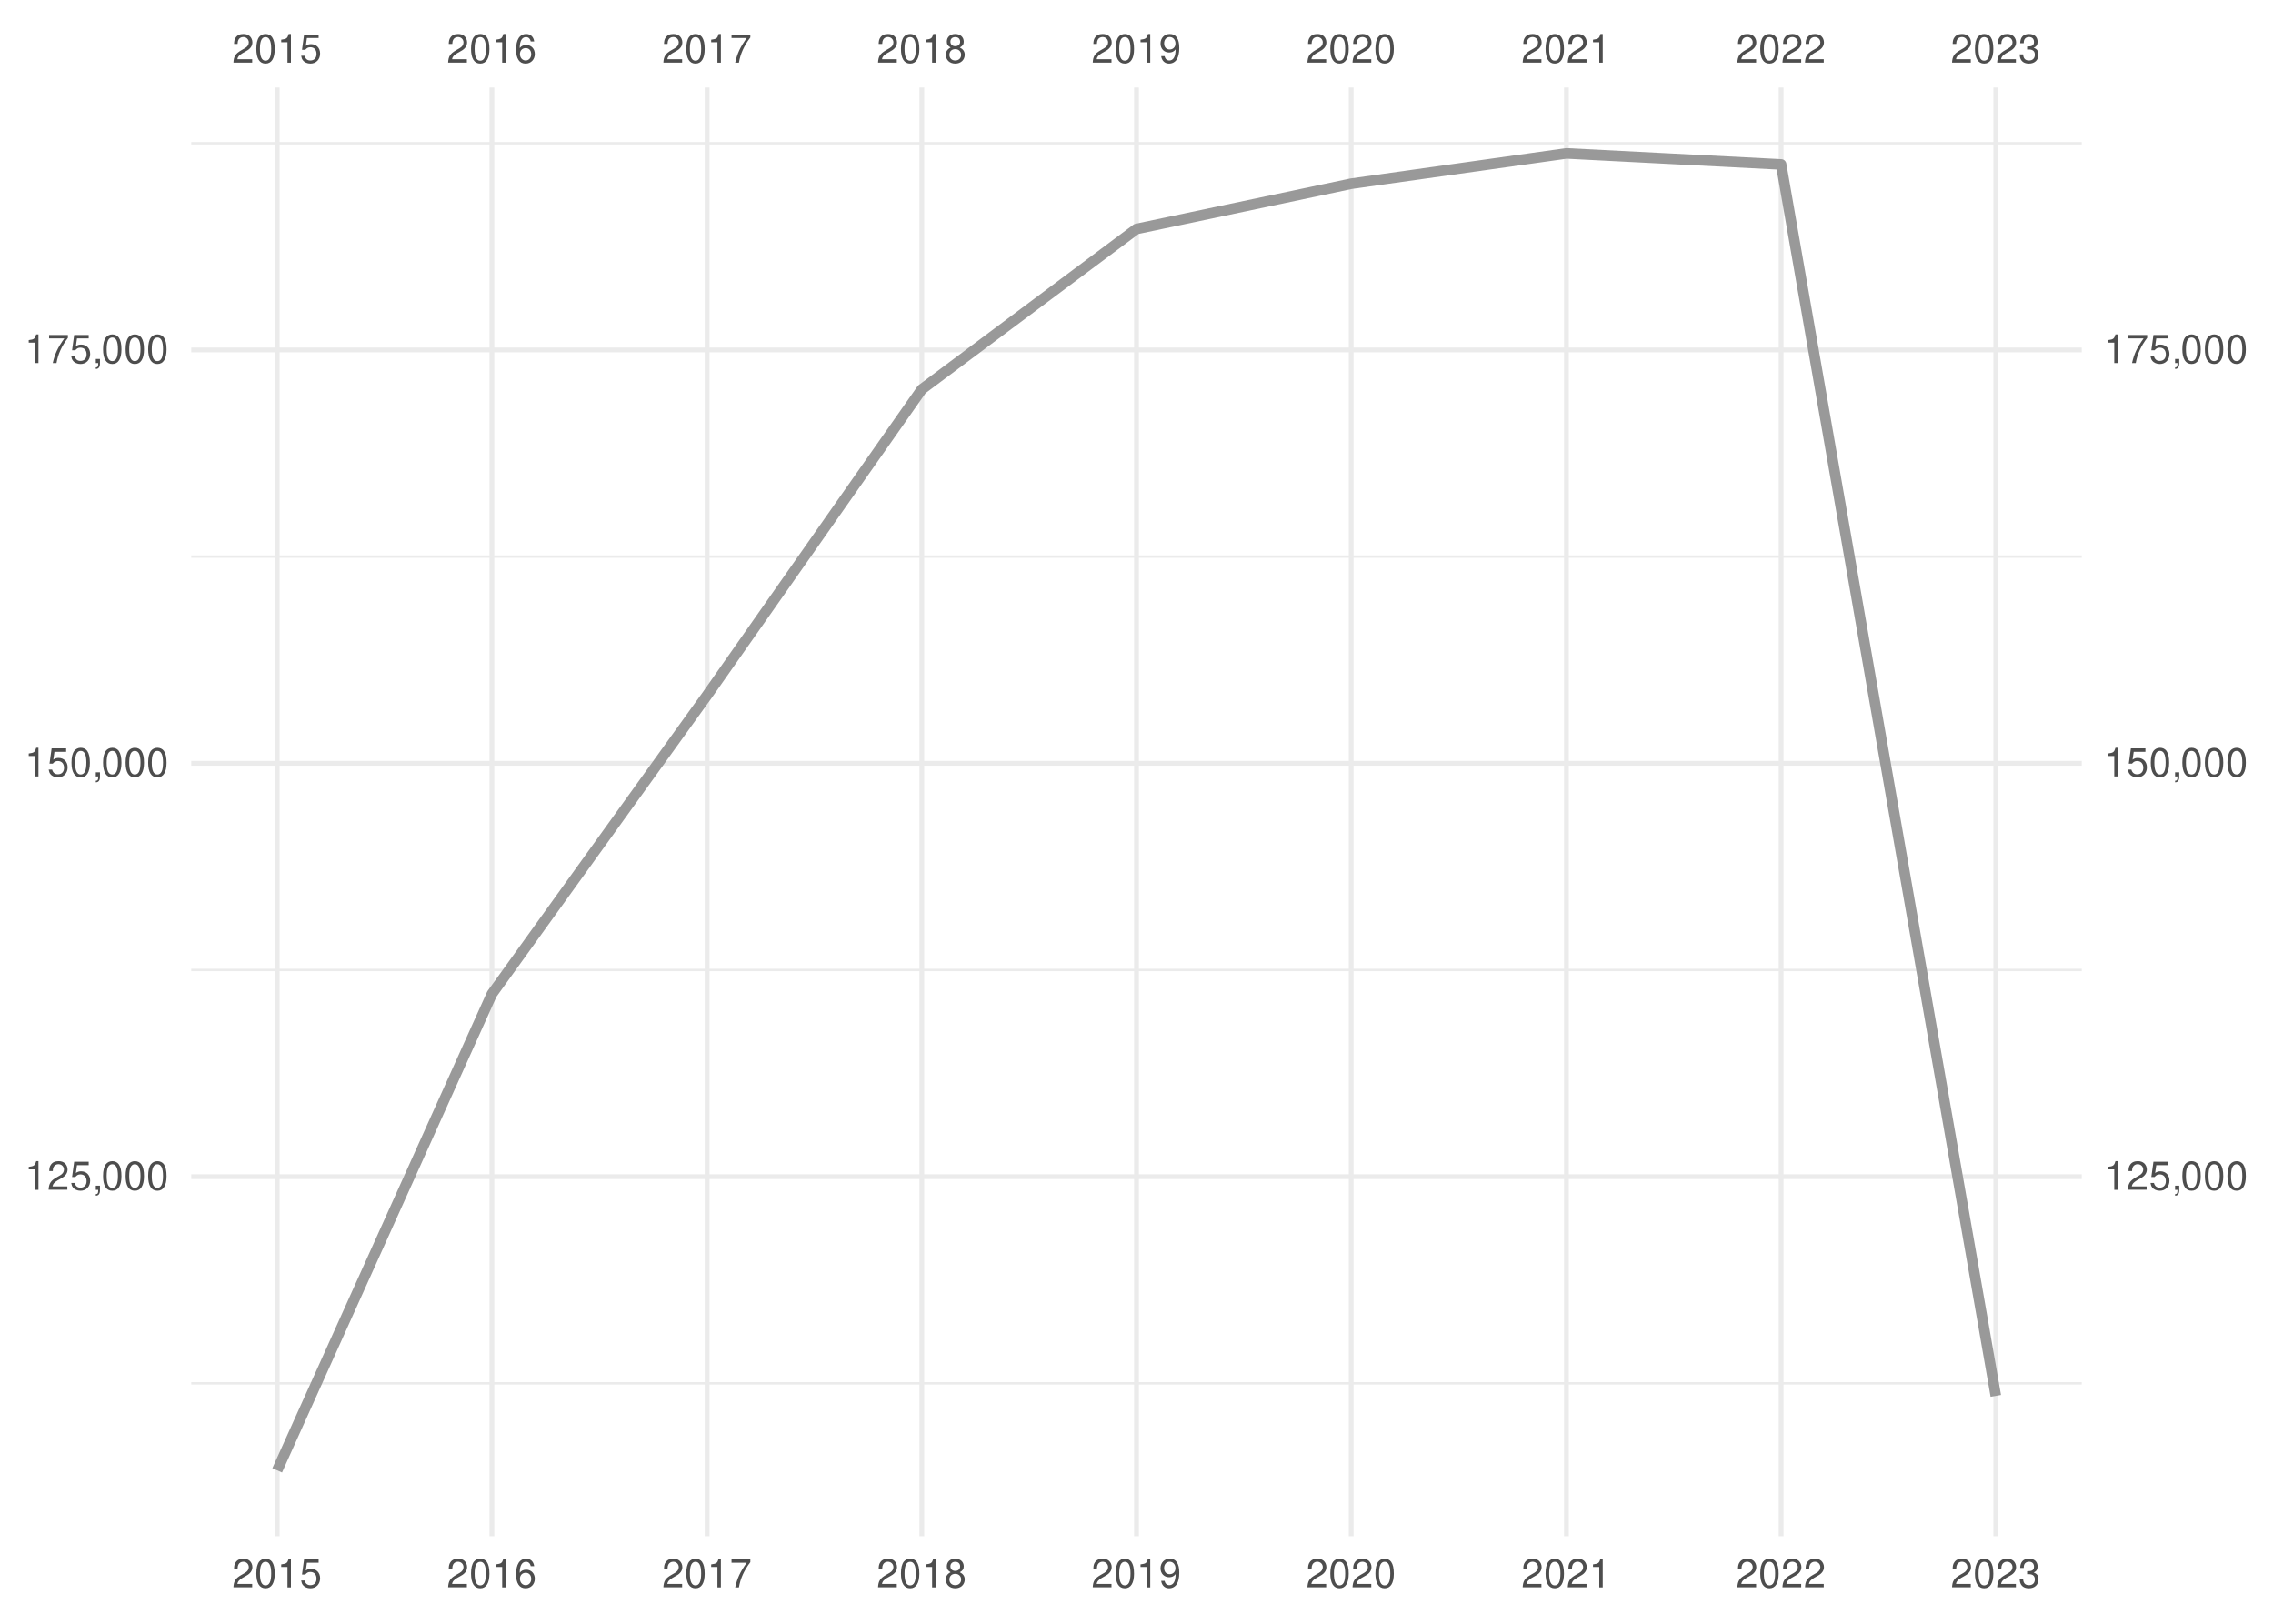
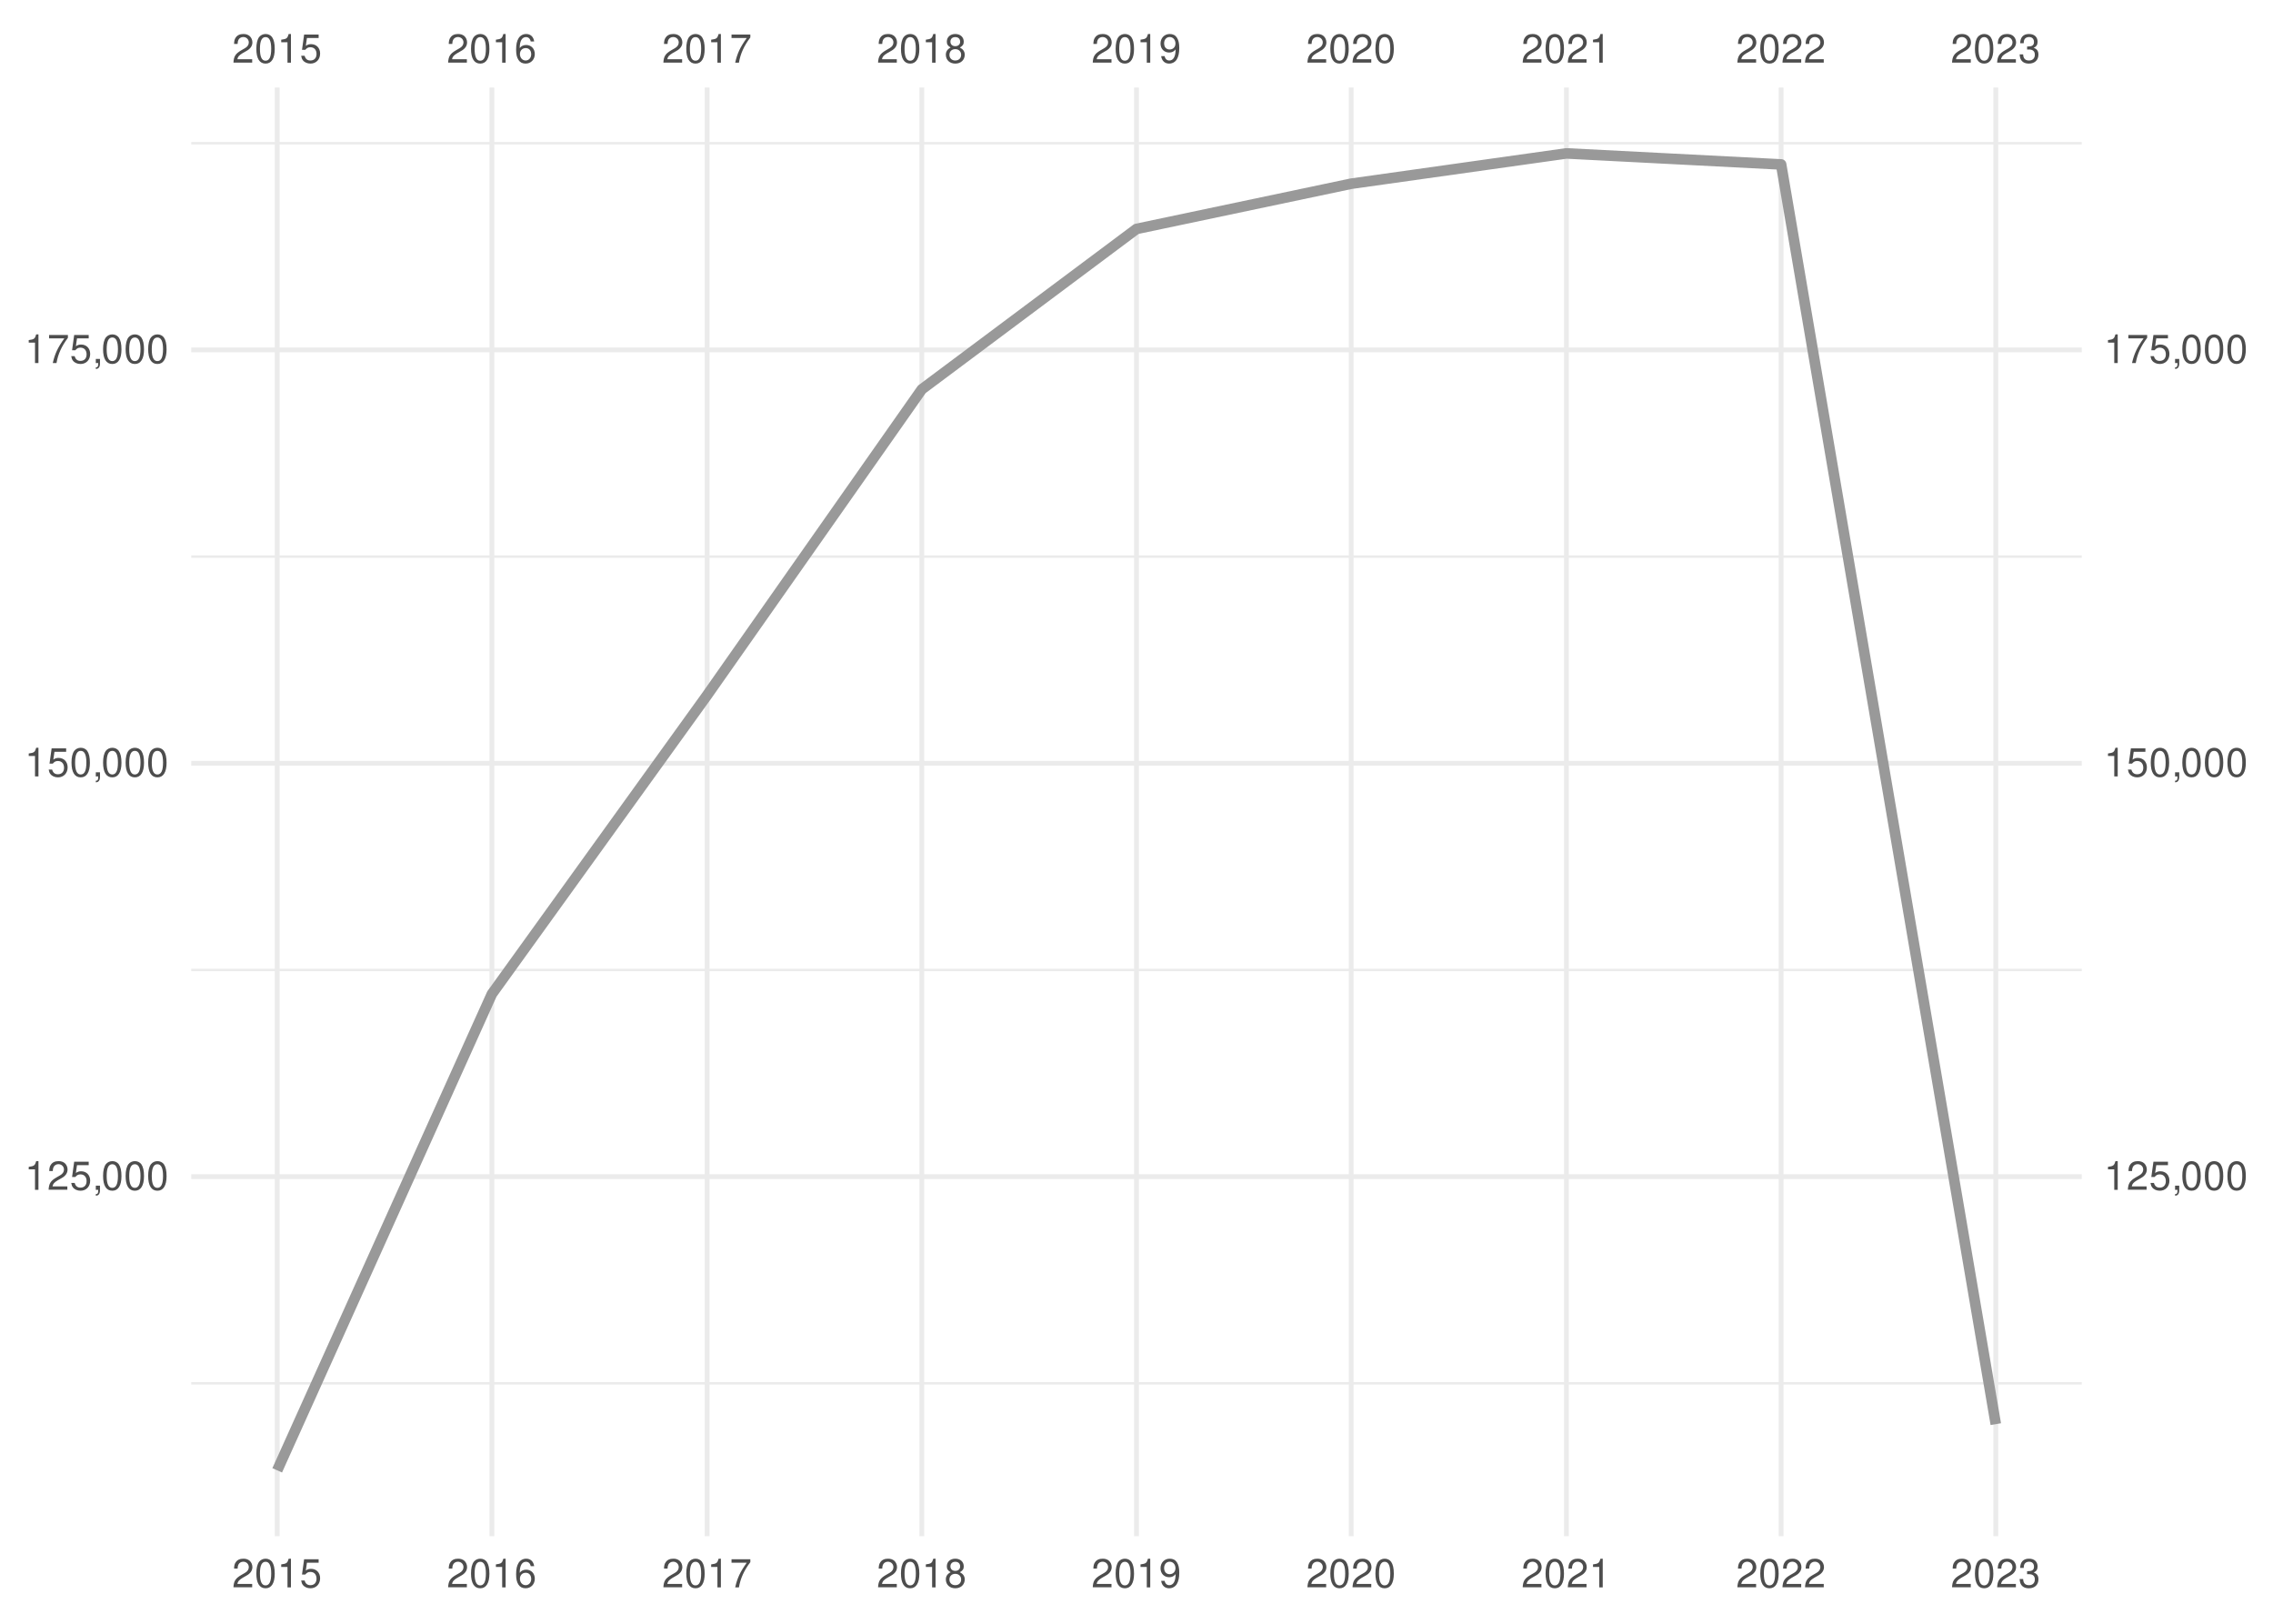
<svg xmlns="http://www.w3.org/2000/svg" xmlns:xlink="http://www.w3.org/1999/xlink" width="504pt" height="360pt" viewBox="0 0 504 360" version="1.1">
  <defs>
    <g>
      <symbol overflow="visible" id="glyph0-0">
        <path style="stroke:none;" d="" />
      </symbol>
      <symbol overflow="visible" id="glyph0-1">
        <path style="stroke:none;" d="M 4.453 -0.766 L 1.172 -0.766 C 1.25 -1.297 1.531 -1.625 2.297 -2.094 L 3.172 -2.594 C 4.047 -3.062 4.5 -3.719 4.5 -4.5 C 4.5 -5.031 4.281 -5.531 3.922 -5.875 C 3.547 -6.203 3.094 -6.359 2.5 -6.359 C 1.703 -6.359 1.125 -6.078 0.781 -5.531 C 0.547 -5.203 0.453 -4.797 0.438 -4.156 L 1.219 -4.156 C 1.234 -4.594 1.297 -4.844 1.406 -5.062 C 1.594 -5.438 2 -5.688 2.469 -5.688 C 3.172 -5.688 3.703 -5.172 3.703 -4.484 C 3.703 -3.969 3.406 -3.531 2.859 -3.219 L 2.047 -2.75 C 0.75 -2 0.375 -1.406 0.297 -0.016 L 4.453 -0.016 Z M 4.453 -0.766 " />
      </symbol>
      <symbol overflow="visible" id="glyph0-2">
        <path style="stroke:none;" d="M 2.422 -6.359 C 1.844 -6.359 1.312 -6.094 0.984 -5.672 C 0.578 -5.109 0.375 -4.25 0.375 -3.078 C 0.375 -0.938 1.078 0.203 2.422 0.203 C 3.734 0.203 4.453 -0.938 4.453 -3.031 C 4.453 -4.25 4.266 -5.078 3.859 -5.672 C 3.531 -6.109 3.016 -6.359 2.422 -6.359 Z M 2.422 -5.672 C 3.25 -5.672 3.672 -4.828 3.672 -3.094 C 3.672 -1.281 3.266 -0.438 2.406 -0.438 C 1.578 -0.438 1.172 -1.312 1.172 -3.062 C 1.172 -4.828 1.578 -5.672 2.422 -5.672 Z M 2.422 -5.672 " />
      </symbol>
      <symbol overflow="visible" id="glyph0-3">
        <path style="stroke:none;" d="M 2.281 -4.531 L 2.281 0 L 3.047 0 L 3.047 -6.359 L 2.547 -6.359 C 2.266 -5.391 2.094 -5.25 0.891 -5.094 L 0.891 -4.531 Z M 2.281 -4.531 " />
      </symbol>
      <symbol overflow="visible" id="glyph0-4">
        <path style="stroke:none;" d="M 4.188 -6.234 L 0.969 -6.234 L 0.5 -2.844 L 1.219 -2.844 C 1.578 -3.266 1.875 -3.422 2.359 -3.422 C 3.203 -3.422 3.719 -2.844 3.719 -1.922 C 3.719 -1.031 3.203 -0.484 2.359 -0.484 C 1.688 -0.484 1.266 -0.828 1.078 -1.531 L 0.312 -1.531 C 0.406 -1.016 0.5 -0.781 0.688 -0.547 C 1.031 -0.078 1.672 0.203 2.375 0.203 C 3.641 0.203 4.516 -0.719 4.516 -2.031 C 4.516 -3.266 3.688 -4.109 2.5 -4.109 C 2.062 -4.109 1.703 -4 1.344 -3.734 L 1.594 -5.469 L 4.188 -5.469 Z M 4.188 -6.234 " />
      </symbol>
      <symbol overflow="visible" id="glyph0-5">
        <path style="stroke:none;" d="M 4.375 -4.703 C 4.234 -5.75 3.562 -6.359 2.609 -6.359 C 1.922 -6.359 1.312 -6.031 0.938 -5.453 C 0.547 -4.828 0.375 -4.062 0.375 -2.906 C 0.375 -1.828 0.531 -1.156 0.906 -0.594 C 1.234 -0.078 1.781 0.203 2.469 0.203 C 3.656 0.203 4.516 -0.688 4.516 -1.922 C 4.516 -3.094 3.719 -3.922 2.609 -3.922 C 1.984 -3.922 1.5 -3.688 1.172 -3.234 C 1.172 -4.797 1.672 -5.672 2.562 -5.672 C 3.109 -5.672 3.484 -5.328 3.609 -4.703 Z M 2.5 -3.234 C 3.25 -3.234 3.719 -2.703 3.719 -1.859 C 3.719 -1.062 3.188 -0.484 2.484 -0.484 C 1.766 -0.484 1.219 -1.094 1.219 -1.906 C 1.219 -2.688 1.734 -3.234 2.5 -3.234 Z M 2.5 -3.234 " />
      </symbol>
      <symbol overflow="visible" id="glyph0-6">
        <path style="stroke:none;" d="M 4.578 -6.234 L 0.406 -6.234 L 0.406 -5.469 L 3.781 -5.469 C 2.281 -3.359 1.688 -2.047 1.219 0 L 2.047 0 C 2.391 -2 3.172 -3.719 4.578 -5.594 Z M 4.578 -6.234 " />
      </symbol>
      <symbol overflow="visible" id="glyph0-7">
        <path style="stroke:none;" d="M 3.438 -3.359 C 4.094 -3.75 4.297 -4.062 4.297 -4.656 C 4.297 -5.672 3.531 -6.359 2.422 -6.359 C 1.312 -6.359 0.547 -5.672 0.547 -4.672 C 0.547 -4.062 0.75 -3.75 1.391 -3.359 C 0.672 -2.984 0.328 -2.469 0.328 -1.766 C 0.328 -0.609 1.172 0.203 2.422 0.203 C 3.656 0.203 4.516 -0.609 4.516 -1.766 C 4.516 -2.469 4.156 -2.984 3.438 -3.359 Z M 2.422 -5.672 C 3.078 -5.672 3.5 -5.281 3.5 -4.641 C 3.5 -4.047 3.062 -3.656 2.422 -3.656 C 1.766 -3.656 1.344 -4.047 1.344 -4.656 C 1.344 -5.281 1.766 -5.672 2.422 -5.672 Z M 2.422 -3 C 3.188 -3 3.719 -2.484 3.719 -1.75 C 3.719 -0.984 3.203 -0.484 2.406 -0.484 C 1.641 -0.484 1.125 -1 1.125 -1.734 C 1.125 -2.5 1.641 -3 2.422 -3 Z M 2.422 -3 " />
      </symbol>
      <symbol overflow="visible" id="glyph0-8">
        <path style="stroke:none;" d="M 0.469 -1.453 C 0.609 -0.406 1.281 0.203 2.234 0.203 C 2.922 0.203 3.547 -0.125 3.922 -0.703 C 4.297 -1.328 4.484 -2.109 4.484 -3.25 C 4.484 -4.328 4.312 -5 3.953 -5.562 C 3.609 -6.094 3.062 -6.359 2.375 -6.359 C 1.188 -6.359 0.328 -5.469 0.328 -4.234 C 0.328 -3.062 1.125 -2.25 2.25 -2.25 C 2.844 -2.25 3.281 -2.453 3.672 -2.938 C 3.672 -1.359 3.172 -0.484 2.281 -0.484 C 1.734 -0.484 1.359 -0.828 1.234 -1.453 Z M 2.359 -5.688 C 3.094 -5.688 3.641 -5.078 3.641 -4.25 C 3.641 -3.469 3.109 -2.922 2.344 -2.922 C 1.594 -2.922 1.125 -3.453 1.125 -4.297 C 1.125 -5.109 1.641 -5.688 2.359 -5.688 Z M 2.359 -5.688 " />
      </symbol>
      <symbol overflow="visible" id="glyph0-9">
        <path style="stroke:none;" d="M 1.938 -2.922 L 2.359 -2.922 C 3.203 -2.922 3.656 -2.531 3.656 -1.766 C 3.656 -0.969 3.172 -0.484 2.375 -0.484 C 1.516 -0.484 1.109 -0.922 1.062 -1.844 L 0.281 -1.844 C 0.312 -1.344 0.406 -1 0.547 -0.719 C 0.875 -0.109 1.484 0.203 2.344 0.203 C 3.625 0.203 4.453 -0.578 4.453 -1.781 C 4.453 -2.594 4.141 -3.031 3.391 -3.297 C 3.969 -3.531 4.266 -3.969 4.266 -4.609 C 4.266 -5.703 3.547 -6.359 2.359 -6.359 C 1.109 -6.359 0.438 -5.656 0.406 -4.312 L 1.188 -4.312 C 1.203 -4.703 1.234 -4.922 1.328 -5.109 C 1.5 -5.469 1.891 -5.688 2.375 -5.688 C 3.062 -5.688 3.469 -5.266 3.469 -4.578 C 3.469 -4.141 3.312 -3.859 2.969 -3.719 C 2.766 -3.625 2.484 -3.594 1.938 -3.578 Z M 1.938 -2.922 " />
      </symbol>
      <symbol overflow="visible" id="glyph0-10">
        <path style="stroke:none;" d="M 0.766 -0.922 L 0.766 0 L 1.297 0 L 1.297 0.156 C 1.297 0.766 1.172 0.938 0.766 0.953 L 0.766 1.297 C 1.344 1.312 1.688 0.891 1.688 0.141 L 1.688 -0.922 Z M 0.766 -0.922 " />
      </symbol>
    </g>
    <clipPath id="clip1">
      <path d="M 42.41 306 L 461.59 306 L 461.59 307 L 42.41 307 Z M 42.41 306 " />
    </clipPath>
    <clipPath id="clip2">
      <path d="M 42.41 214 L 461.59 214 L 461.59 216 L 42.41 216 Z M 42.41 214 " />
    </clipPath>
    <clipPath id="clip3">
      <path d="M 42.41 123 L 461.59 123 L 461.59 124 L 42.41 124 Z M 42.41 123 " />
    </clipPath>
    <clipPath id="clip4">
      <path d="M 42.41 31 L 461.59 31 L 461.59 33 L 42.41 33 Z M 42.41 31 " />
    </clipPath>
    <clipPath id="clip5">
      <path d="M 42.41 260 L 461.59 260 L 461.59 262 L 42.41 262 Z M 42.41 260 " />
    </clipPath>
    <clipPath id="clip6">
      <path d="M 42.41 168 L 461.59 168 L 461.59 170 L 42.41 170 Z M 42.41 168 " />
    </clipPath>
    <clipPath id="clip7">
      <path d="M 42.41 77 L 461.59 77 L 461.59 79 L 42.41 79 Z M 42.41 77 " />
    </clipPath>
    <clipPath id="clip8">
      <path d="M 60 19.41 L 62 19.41 L 62 340.59 L 60 340.59 Z M 60 19.41 " />
    </clipPath>
    <clipPath id="clip9">
      <path d="M 108 19.41 L 110 19.41 L 110 340.59 L 108 340.59 Z M 108 19.41 " />
    </clipPath>
    <clipPath id="clip10">
      <path d="M 156 19.41 L 158 19.41 L 158 340.59 L 156 340.59 Z M 156 19.41 " />
    </clipPath>
    <clipPath id="clip11">
      <path d="M 203 19.41 L 205 19.41 L 205 340.59 L 203 340.59 Z M 203 19.41 " />
    </clipPath>
    <clipPath id="clip12">
      <path d="M 251 19.41 L 253 19.41 L 253 340.59 L 251 340.59 Z M 251 19.41 " />
    </clipPath>
    <clipPath id="clip13">
      <path d="M 299 19.41 L 301 19.41 L 301 340.59 L 299 340.59 Z M 299 19.41 " />
    </clipPath>
    <clipPath id="clip14">
      <path d="M 346 19.41 L 348 19.41 L 348 340.59 L 346 340.59 Z M 346 19.41 " />
    </clipPath>
    <clipPath id="clip15">
      <path d="M 394 19.41 L 396 19.41 L 396 340.59 L 394 340.59 Z M 394 19.41 " />
    </clipPath>
    <clipPath id="clip16">
      <path d="M 442 19.41 L 444 19.41 L 444 340.59 L 442 340.59 Z M 442 19.41 " />
    </clipPath>
  </defs>
  <g id="surface41">
    <rect x="0" y="0" width="504" height="360" style="fill:rgb(100%,100%,100%);fill-opacity:1;stroke:none;" />
    <g clip-path="url(#clip1)" clip-rule="nonzero">
      <path style="fill:none;stroke-width:0.533;stroke-linecap:butt;stroke-linejoin:round;stroke:rgb(92.157%,92.157%,92.157%);stroke-opacity:1;stroke-miterlimit:10;" d="M 42.41 306.703 L 461.59 306.703 " />
    </g>
    <g clip-path="url(#clip2)" clip-rule="nonzero">
      <path style="fill:none;stroke-width:0.533;stroke-linecap:butt;stroke-linejoin:round;stroke:rgb(92.157%,92.157%,92.157%);stroke-opacity:1;stroke-miterlimit:10;" d="M 42.41 215.055 L 461.59 215.055 " />
    </g>
    <g clip-path="url(#clip3)" clip-rule="nonzero">
      <path style="fill:none;stroke-width:0.533;stroke-linecap:butt;stroke-linejoin:round;stroke:rgb(92.157%,92.157%,92.157%);stroke-opacity:1;stroke-miterlimit:10;" d="M 42.41 123.406 L 461.59 123.406 " />
    </g>
    <g clip-path="url(#clip4)" clip-rule="nonzero">
      <path style="fill:none;stroke-width:0.533;stroke-linecap:butt;stroke-linejoin:round;stroke:rgb(92.157%,92.157%,92.157%);stroke-opacity:1;stroke-miterlimit:10;" d="M 42.41 31.758 L 461.59 31.758 " />
    </g>
    <g clip-path="url(#clip5)" clip-rule="nonzero">
      <path style="fill:none;stroke-width:1.067;stroke-linecap:butt;stroke-linejoin:round;stroke:rgb(92.157%,92.157%,92.157%);stroke-opacity:1;stroke-miterlimit:10;" d="M 42.41 260.879 L 461.59 260.879 " />
    </g>
    <g clip-path="url(#clip6)" clip-rule="nonzero">
      <path style="fill:none;stroke-width:1.067;stroke-linecap:butt;stroke-linejoin:round;stroke:rgb(92.157%,92.157%,92.157%);stroke-opacity:1;stroke-miterlimit:10;" d="M 42.41 169.23 L 461.59 169.23 " />
    </g>
    <g clip-path="url(#clip7)" clip-rule="nonzero">
      <path style="fill:none;stroke-width:1.067;stroke-linecap:butt;stroke-linejoin:round;stroke:rgb(92.157%,92.157%,92.157%);stroke-opacity:1;stroke-miterlimit:10;" d="M 42.41 77.582 L 461.59 77.582 " />
    </g>
    <g clip-path="url(#clip8)" clip-rule="nonzero">
      <path style="fill:none;stroke-width:1.067;stroke-linecap:butt;stroke-linejoin:round;stroke:rgb(92.157%,92.157%,92.157%);stroke-opacity:1;stroke-miterlimit:10;" d="M 61.465 340.59 L 61.465 19.41 " />
    </g>
    <g clip-path="url(#clip9)" clip-rule="nonzero">
      <path style="fill:none;stroke-width:1.067;stroke-linecap:butt;stroke-linejoin:round;stroke:rgb(92.157%,92.157%,92.157%);stroke-opacity:1;stroke-miterlimit:10;" d="M 109.066 340.59 L 109.066 19.41 " />
    </g>
    <g clip-path="url(#clip10)" clip-rule="nonzero">
      <path style="fill:none;stroke-width:1.067;stroke-linecap:butt;stroke-linejoin:round;stroke:rgb(92.157%,92.157%,92.157%);stroke-opacity:1;stroke-miterlimit:10;" d="M 156.797 340.59 L 156.797 19.41 " />
    </g>
    <g clip-path="url(#clip11)" clip-rule="nonzero">
      <path style="fill:none;stroke-width:1.067;stroke-linecap:butt;stroke-linejoin:round;stroke:rgb(92.157%,92.157%,92.157%);stroke-opacity:1;stroke-miterlimit:10;" d="M 204.398 340.59 L 204.398 19.41 " />
    </g>
    <g clip-path="url(#clip12)" clip-rule="nonzero">
      <path style="fill:none;stroke-width:1.067;stroke-linecap:butt;stroke-linejoin:round;stroke:rgb(92.157%,92.157%,92.157%);stroke-opacity:1;stroke-miterlimit:10;" d="M 252 340.59 L 252 19.41 " />
    </g>
    <g clip-path="url(#clip13)" clip-rule="nonzero">
      <path style="fill:none;stroke-width:1.067;stroke-linecap:butt;stroke-linejoin:round;stroke:rgb(92.157%,92.157%,92.157%);stroke-opacity:1;stroke-miterlimit:10;" d="M 299.602 340.59 L 299.602 19.41 " />
    </g>
    <g clip-path="url(#clip14)" clip-rule="nonzero">
      <path style="fill:none;stroke-width:1.067;stroke-linecap:butt;stroke-linejoin:round;stroke:rgb(92.157%,92.157%,92.157%);stroke-opacity:1;stroke-miterlimit:10;" d="M 347.332 340.59 L 347.332 19.41 " />
    </g>
    <g clip-path="url(#clip15)" clip-rule="nonzero">
      <path style="fill:none;stroke-width:1.067;stroke-linecap:butt;stroke-linejoin:round;stroke:rgb(92.157%,92.157%,92.157%);stroke-opacity:1;stroke-miterlimit:10;" d="M 394.934 340.59 L 394.934 19.41 " />
    </g>
    <g clip-path="url(#clip16)" clip-rule="nonzero">
      <path style="fill:none;stroke-width:1.067;stroke-linecap:butt;stroke-linejoin:round;stroke:rgb(92.157%,92.157%,92.157%);stroke-opacity:1;stroke-miterlimit:10;" d="M 442.535 340.59 L 442.535 19.41 " />
    </g>
-     <path style="fill:none;stroke-width:2.347;stroke-linecap:butt;stroke-linejoin:round;stroke:rgb(60%,60%,60%);stroke-opacity:1;stroke-miterlimit:10;" d="M 61.465 325.988 L 109.066 220.383 L 156.797 154.121 L 204.398 86.316 L 252 50.758 L 299.602 40.73 L 347.332 34.012 L 394.934 36.457 L 442.535 309.48 " />
+     <path style="fill:none;stroke-width:2.347;stroke-linecap:butt;stroke-linejoin:round;stroke:rgb(60%,60%,60%);stroke-opacity:1;stroke-miterlimit:10;" d="M 61.465 325.988 L 109.066 220.383 L 156.797 154.121 L 204.398 86.316 L 252 50.758 L 299.602 40.73 L 347.332 34.012 L 394.934 36.457 L 442.535 315.746 " />
    <g style="fill:rgb(30.196%,30.196%,30.196%);fill-opacity:1;">
      <use xlink:href="#glyph0-1" x="51.465" y="13.896" />
      <use xlink:href="#glyph0-2" x="56.465" y="13.896" />
      <use xlink:href="#glyph0-3" x="61.465" y="13.896" />
      <use xlink:href="#glyph0-4" x="66.465" y="13.896" />
    </g>
    <g style="fill:rgb(30.196%,30.196%,30.196%);fill-opacity:1;">
      <use xlink:href="#glyph0-1" x="99.066" y="13.896" />
      <use xlink:href="#glyph0-2" x="104.066" y="13.896" />
      <use xlink:href="#glyph0-3" x="109.066" y="13.896" />
      <use xlink:href="#glyph0-5" x="114.066" y="13.896" />
    </g>
    <g style="fill:rgb(30.196%,30.196%,30.196%);fill-opacity:1;">
      <use xlink:href="#glyph0-1" x="146.797" y="13.896" />
      <use xlink:href="#glyph0-2" x="151.797" y="13.896" />
      <use xlink:href="#glyph0-3" x="156.797" y="13.896" />
      <use xlink:href="#glyph0-6" x="161.797" y="13.896" />
    </g>
    <g style="fill:rgb(30.196%,30.196%,30.196%);fill-opacity:1;">
      <use xlink:href="#glyph0-1" x="194.398" y="13.896" />
      <use xlink:href="#glyph0-2" x="199.398" y="13.896" />
      <use xlink:href="#glyph0-3" x="204.398" y="13.896" />
      <use xlink:href="#glyph0-7" x="209.398" y="13.896" />
    </g>
    <g style="fill:rgb(30.196%,30.196%,30.196%);fill-opacity:1;">
      <use xlink:href="#glyph0-1" x="242" y="13.896" />
      <use xlink:href="#glyph0-2" x="247" y="13.896" />
      <use xlink:href="#glyph0-3" x="252" y="13.896" />
      <use xlink:href="#glyph0-8" x="257" y="13.896" />
    </g>
    <g style="fill:rgb(30.196%,30.196%,30.196%);fill-opacity:1;">
      <use xlink:href="#glyph0-1" x="289.602" y="13.896" />
      <use xlink:href="#glyph0-2" x="294.602" y="13.896" />
      <use xlink:href="#glyph0-1" x="299.602" y="13.896" />
      <use xlink:href="#glyph0-2" x="304.602" y="13.896" />
    </g>
    <g style="fill:rgb(30.196%,30.196%,30.196%);fill-opacity:1;">
      <use xlink:href="#glyph0-1" x="337.332" y="13.896" />
      <use xlink:href="#glyph0-2" x="342.332" y="13.896" />
      <use xlink:href="#glyph0-1" x="347.332" y="13.896" />
      <use xlink:href="#glyph0-3" x="352.332" y="13.896" />
    </g>
    <g style="fill:rgb(30.196%,30.196%,30.196%);fill-opacity:1;">
      <use xlink:href="#glyph0-1" x="384.934" y="13.896" />
      <use xlink:href="#glyph0-2" x="389.934" y="13.896" />
      <use xlink:href="#glyph0-1" x="394.934" y="13.896" />
      <use xlink:href="#glyph0-1" x="399.934" y="13.896" />
    </g>
    <g style="fill:rgb(30.196%,30.196%,30.196%);fill-opacity:1;">
      <use xlink:href="#glyph0-1" x="432.535" y="13.896" />
      <use xlink:href="#glyph0-2" x="437.535" y="13.896" />
      <use xlink:href="#glyph0-1" x="442.535" y="13.896" />
      <use xlink:href="#glyph0-9" x="447.535" y="13.896" />
    </g>
    <g style="fill:rgb(30.196%,30.196%,30.196%);fill-opacity:1;">
      <use xlink:href="#glyph0-3" x="5.48" y="263.794" />
      <use xlink:href="#glyph0-1" x="10.48" y="263.794" />
      <use xlink:href="#glyph0-4" x="15.48" y="263.794" />
      <use xlink:href="#glyph0-10" x="20.48" y="263.794" />
      <use xlink:href="#glyph0-2" x="22.48" y="263.794" />
      <use xlink:href="#glyph0-2" x="27.48" y="263.794" />
      <use xlink:href="#glyph0-2" x="32.48" y="263.794" />
    </g>
    <g style="fill:rgb(30.196%,30.196%,30.196%);fill-opacity:1;">
      <use xlink:href="#glyph0-3" x="5.48" y="172.146" />
      <use xlink:href="#glyph0-4" x="10.48" y="172.146" />
      <use xlink:href="#glyph0-2" x="15.48" y="172.146" />
      <use xlink:href="#glyph0-10" x="20.48" y="172.146" />
      <use xlink:href="#glyph0-2" x="22.48" y="172.146" />
      <use xlink:href="#glyph0-2" x="27.48" y="172.146" />
      <use xlink:href="#glyph0-2" x="32.48" y="172.146" />
    </g>
    <g style="fill:rgb(30.196%,30.196%,30.196%);fill-opacity:1;">
      <use xlink:href="#glyph0-3" x="5.48" y="80.497" />
      <use xlink:href="#glyph0-6" x="10.48" y="80.497" />
      <use xlink:href="#glyph0-4" x="15.48" y="80.497" />
      <use xlink:href="#glyph0-10" x="20.48" y="80.497" />
      <use xlink:href="#glyph0-2" x="22.48" y="80.497" />
      <use xlink:href="#glyph0-2" x="27.48" y="80.497" />
      <use xlink:href="#glyph0-2" x="32.48" y="80.497" />
    </g>
    <g style="fill:rgb(30.196%,30.196%,30.196%);fill-opacity:1;">
      <use xlink:href="#glyph0-3" x="466.52" y="263.794" />
      <use xlink:href="#glyph0-1" x="471.52" y="263.794" />
      <use xlink:href="#glyph0-4" x="476.52" y="263.794" />
      <use xlink:href="#glyph0-10" x="481.52" y="263.794" />
      <use xlink:href="#glyph0-2" x="483.52" y="263.794" />
      <use xlink:href="#glyph0-2" x="488.52" y="263.794" />
      <use xlink:href="#glyph0-2" x="493.52" y="263.794" />
    </g>
    <g style="fill:rgb(30.196%,30.196%,30.196%);fill-opacity:1;">
      <use xlink:href="#glyph0-3" x="466.52" y="172.146" />
      <use xlink:href="#glyph0-4" x="471.52" y="172.146" />
      <use xlink:href="#glyph0-2" x="476.52" y="172.146" />
      <use xlink:href="#glyph0-10" x="481.52" y="172.146" />
      <use xlink:href="#glyph0-2" x="483.52" y="172.146" />
      <use xlink:href="#glyph0-2" x="488.52" y="172.146" />
      <use xlink:href="#glyph0-2" x="493.52" y="172.146" />
    </g>
    <g style="fill:rgb(30.196%,30.196%,30.196%);fill-opacity:1;">
      <use xlink:href="#glyph0-3" x="466.52" y="80.497" />
      <use xlink:href="#glyph0-6" x="471.52" y="80.497" />
      <use xlink:href="#glyph0-4" x="476.52" y="80.497" />
      <use xlink:href="#glyph0-10" x="481.52" y="80.497" />
      <use xlink:href="#glyph0-2" x="483.52" y="80.497" />
      <use xlink:href="#glyph0-2" x="488.52" y="80.497" />
      <use xlink:href="#glyph0-2" x="493.52" y="80.497" />
    </g>
    <g style="fill:rgb(30.196%,30.196%,30.196%);fill-opacity:1;">
      <use xlink:href="#glyph0-1" x="51.465" y="351.935" />
      <use xlink:href="#glyph0-2" x="56.465" y="351.935" />
      <use xlink:href="#glyph0-3" x="61.465" y="351.935" />
      <use xlink:href="#glyph0-4" x="66.465" y="351.935" />
    </g>
    <g style="fill:rgb(30.196%,30.196%,30.196%);fill-opacity:1;">
      <use xlink:href="#glyph0-1" x="99.066" y="351.935" />
      <use xlink:href="#glyph0-2" x="104.066" y="351.935" />
      <use xlink:href="#glyph0-3" x="109.066" y="351.935" />
      <use xlink:href="#glyph0-5" x="114.066" y="351.935" />
    </g>
    <g style="fill:rgb(30.196%,30.196%,30.196%);fill-opacity:1;">
      <use xlink:href="#glyph0-1" x="146.797" y="351.935" />
      <use xlink:href="#glyph0-2" x="151.797" y="351.935" />
      <use xlink:href="#glyph0-3" x="156.797" y="351.935" />
      <use xlink:href="#glyph0-6" x="161.797" y="351.935" />
    </g>
    <g style="fill:rgb(30.196%,30.196%,30.196%);fill-opacity:1;">
      <use xlink:href="#glyph0-1" x="194.398" y="351.935" />
      <use xlink:href="#glyph0-2" x="199.398" y="351.935" />
      <use xlink:href="#glyph0-3" x="204.398" y="351.935" />
      <use xlink:href="#glyph0-7" x="209.398" y="351.935" />
    </g>
    <g style="fill:rgb(30.196%,30.196%,30.196%);fill-opacity:1;">
      <use xlink:href="#glyph0-1" x="242" y="351.935" />
      <use xlink:href="#glyph0-2" x="247" y="351.935" />
      <use xlink:href="#glyph0-3" x="252" y="351.935" />
      <use xlink:href="#glyph0-8" x="257" y="351.935" />
    </g>
    <g style="fill:rgb(30.196%,30.196%,30.196%);fill-opacity:1;">
      <use xlink:href="#glyph0-1" x="289.602" y="351.935" />
      <use xlink:href="#glyph0-2" x="294.602" y="351.935" />
      <use xlink:href="#glyph0-1" x="299.602" y="351.935" />
      <use xlink:href="#glyph0-2" x="304.602" y="351.935" />
    </g>
    <g style="fill:rgb(30.196%,30.196%,30.196%);fill-opacity:1;">
      <use xlink:href="#glyph0-1" x="337.332" y="351.935" />
      <use xlink:href="#glyph0-2" x="342.332" y="351.935" />
      <use xlink:href="#glyph0-1" x="347.332" y="351.935" />
      <use xlink:href="#glyph0-3" x="352.332" y="351.935" />
    </g>
    <g style="fill:rgb(30.196%,30.196%,30.196%);fill-opacity:1;">
      <use xlink:href="#glyph0-1" x="384.934" y="351.935" />
      <use xlink:href="#glyph0-2" x="389.934" y="351.935" />
      <use xlink:href="#glyph0-1" x="394.934" y="351.935" />
      <use xlink:href="#glyph0-1" x="399.934" y="351.935" />
    </g>
    <g style="fill:rgb(30.196%,30.196%,30.196%);fill-opacity:1;">
      <use xlink:href="#glyph0-1" x="432.535" y="351.935" />
      <use xlink:href="#glyph0-2" x="437.535" y="351.935" />
      <use xlink:href="#glyph0-1" x="442.535" y="351.935" />
      <use xlink:href="#glyph0-9" x="447.535" y="351.935" />
    </g>
  </g>
</svg>
